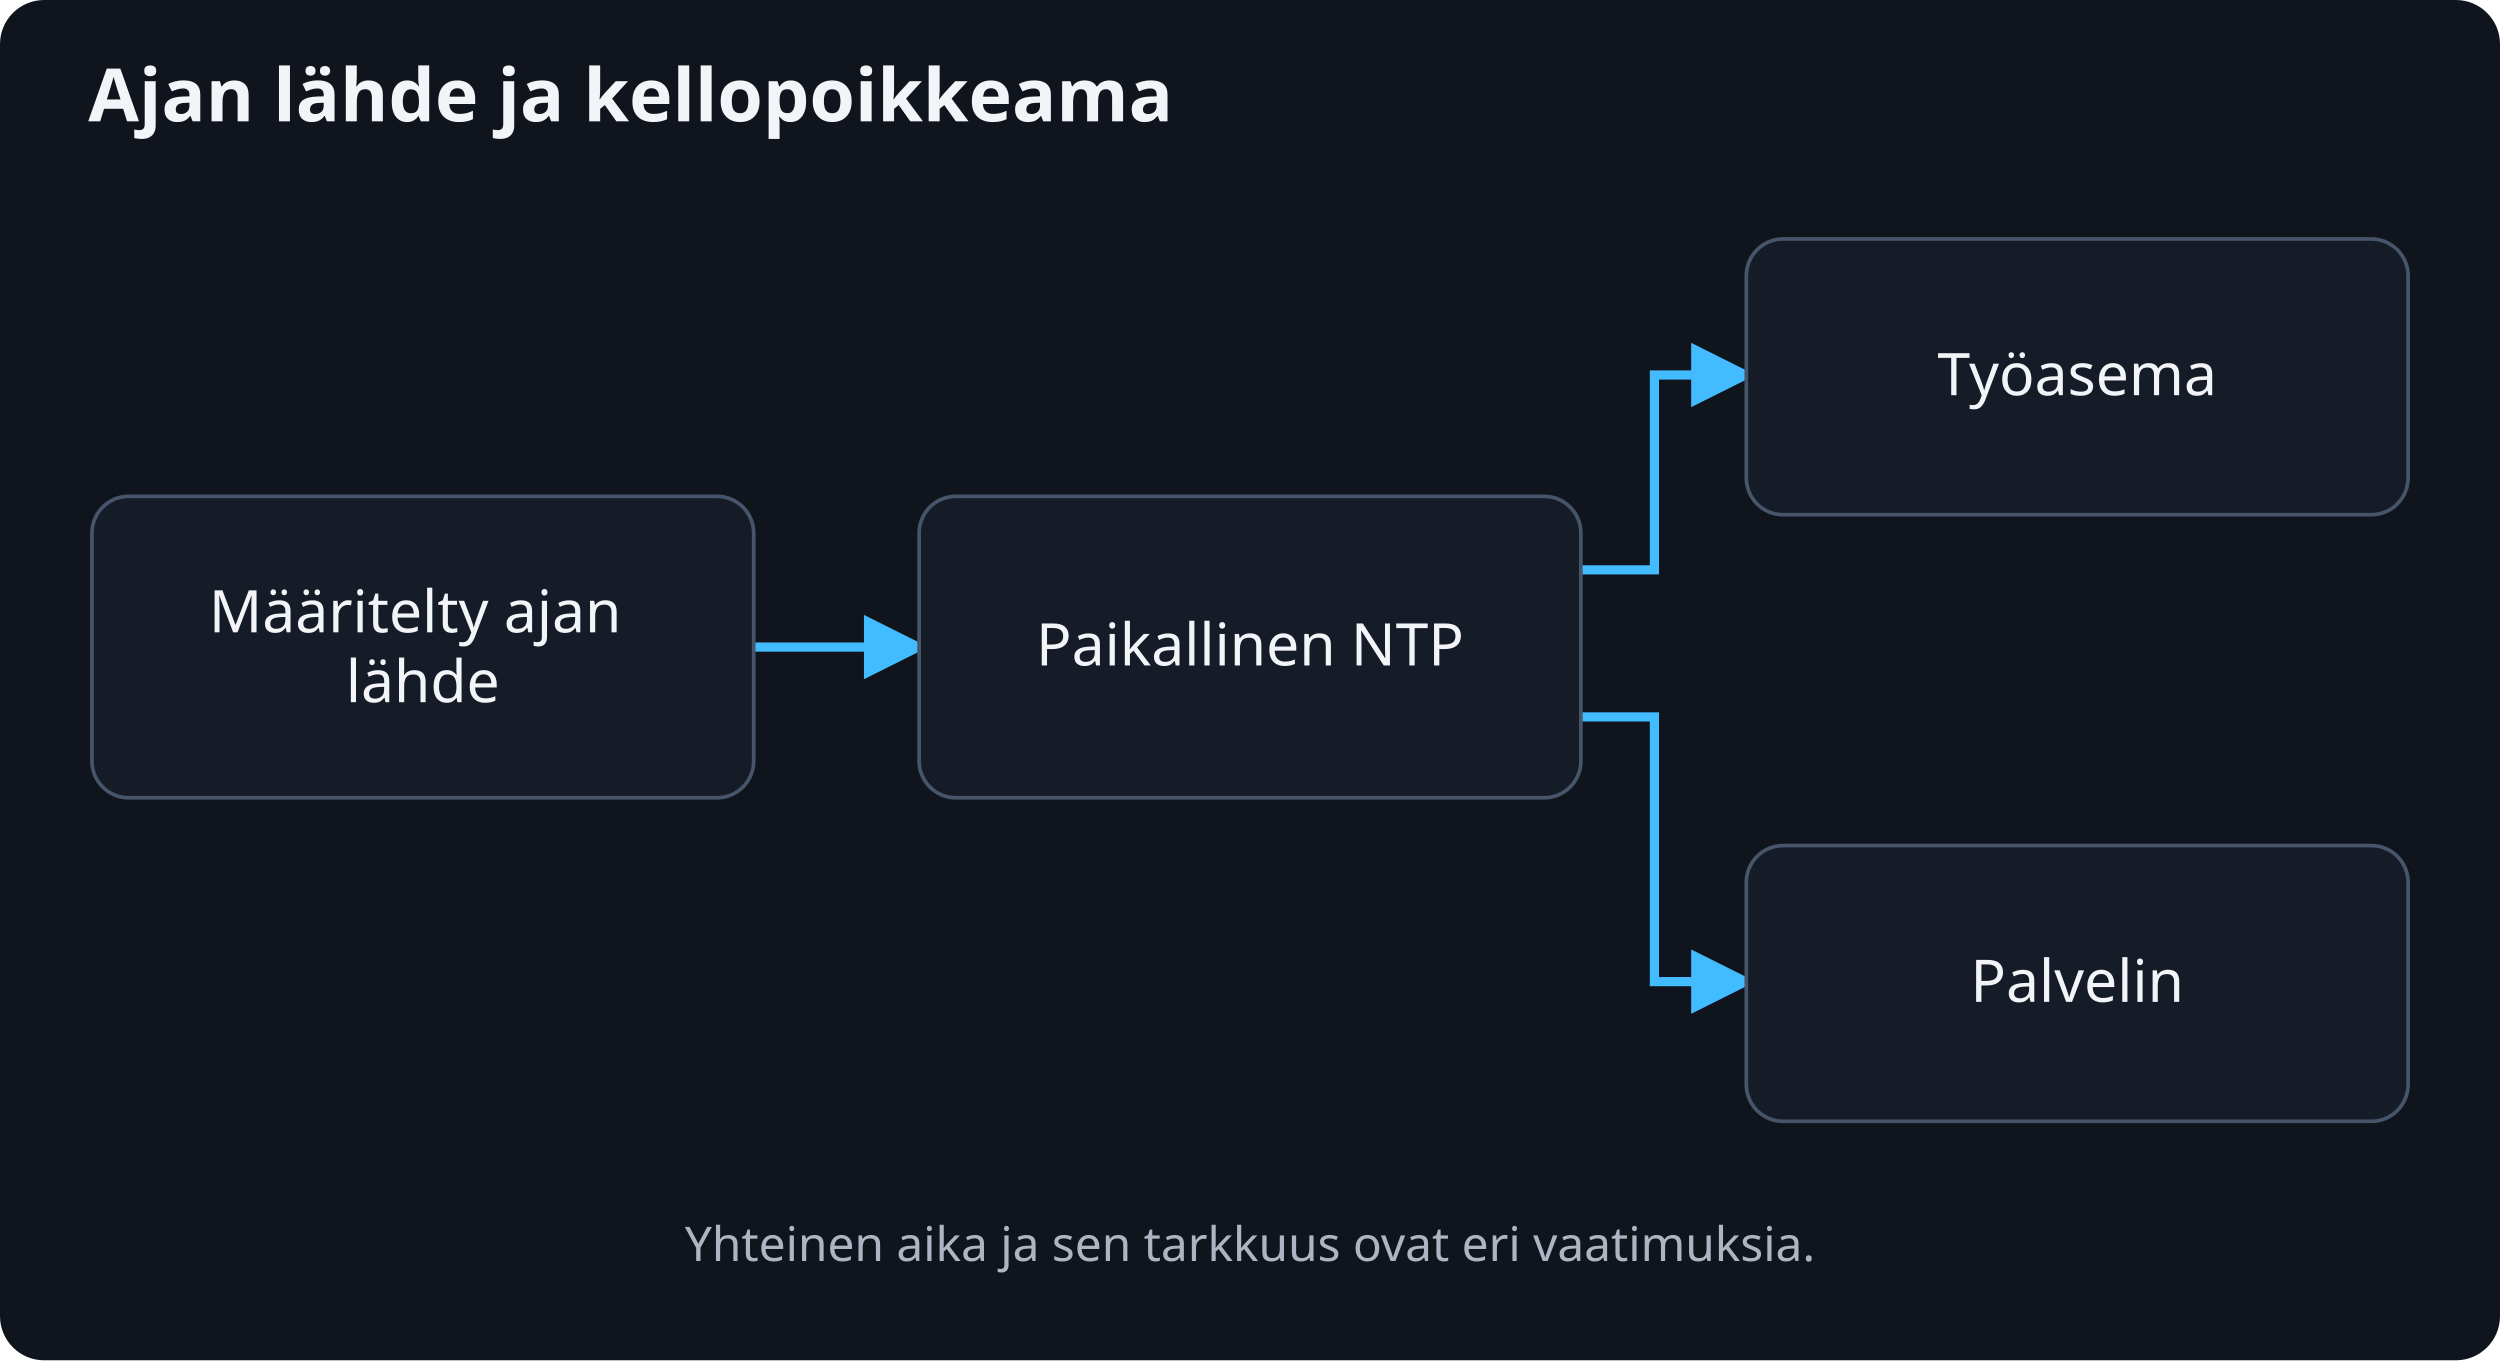
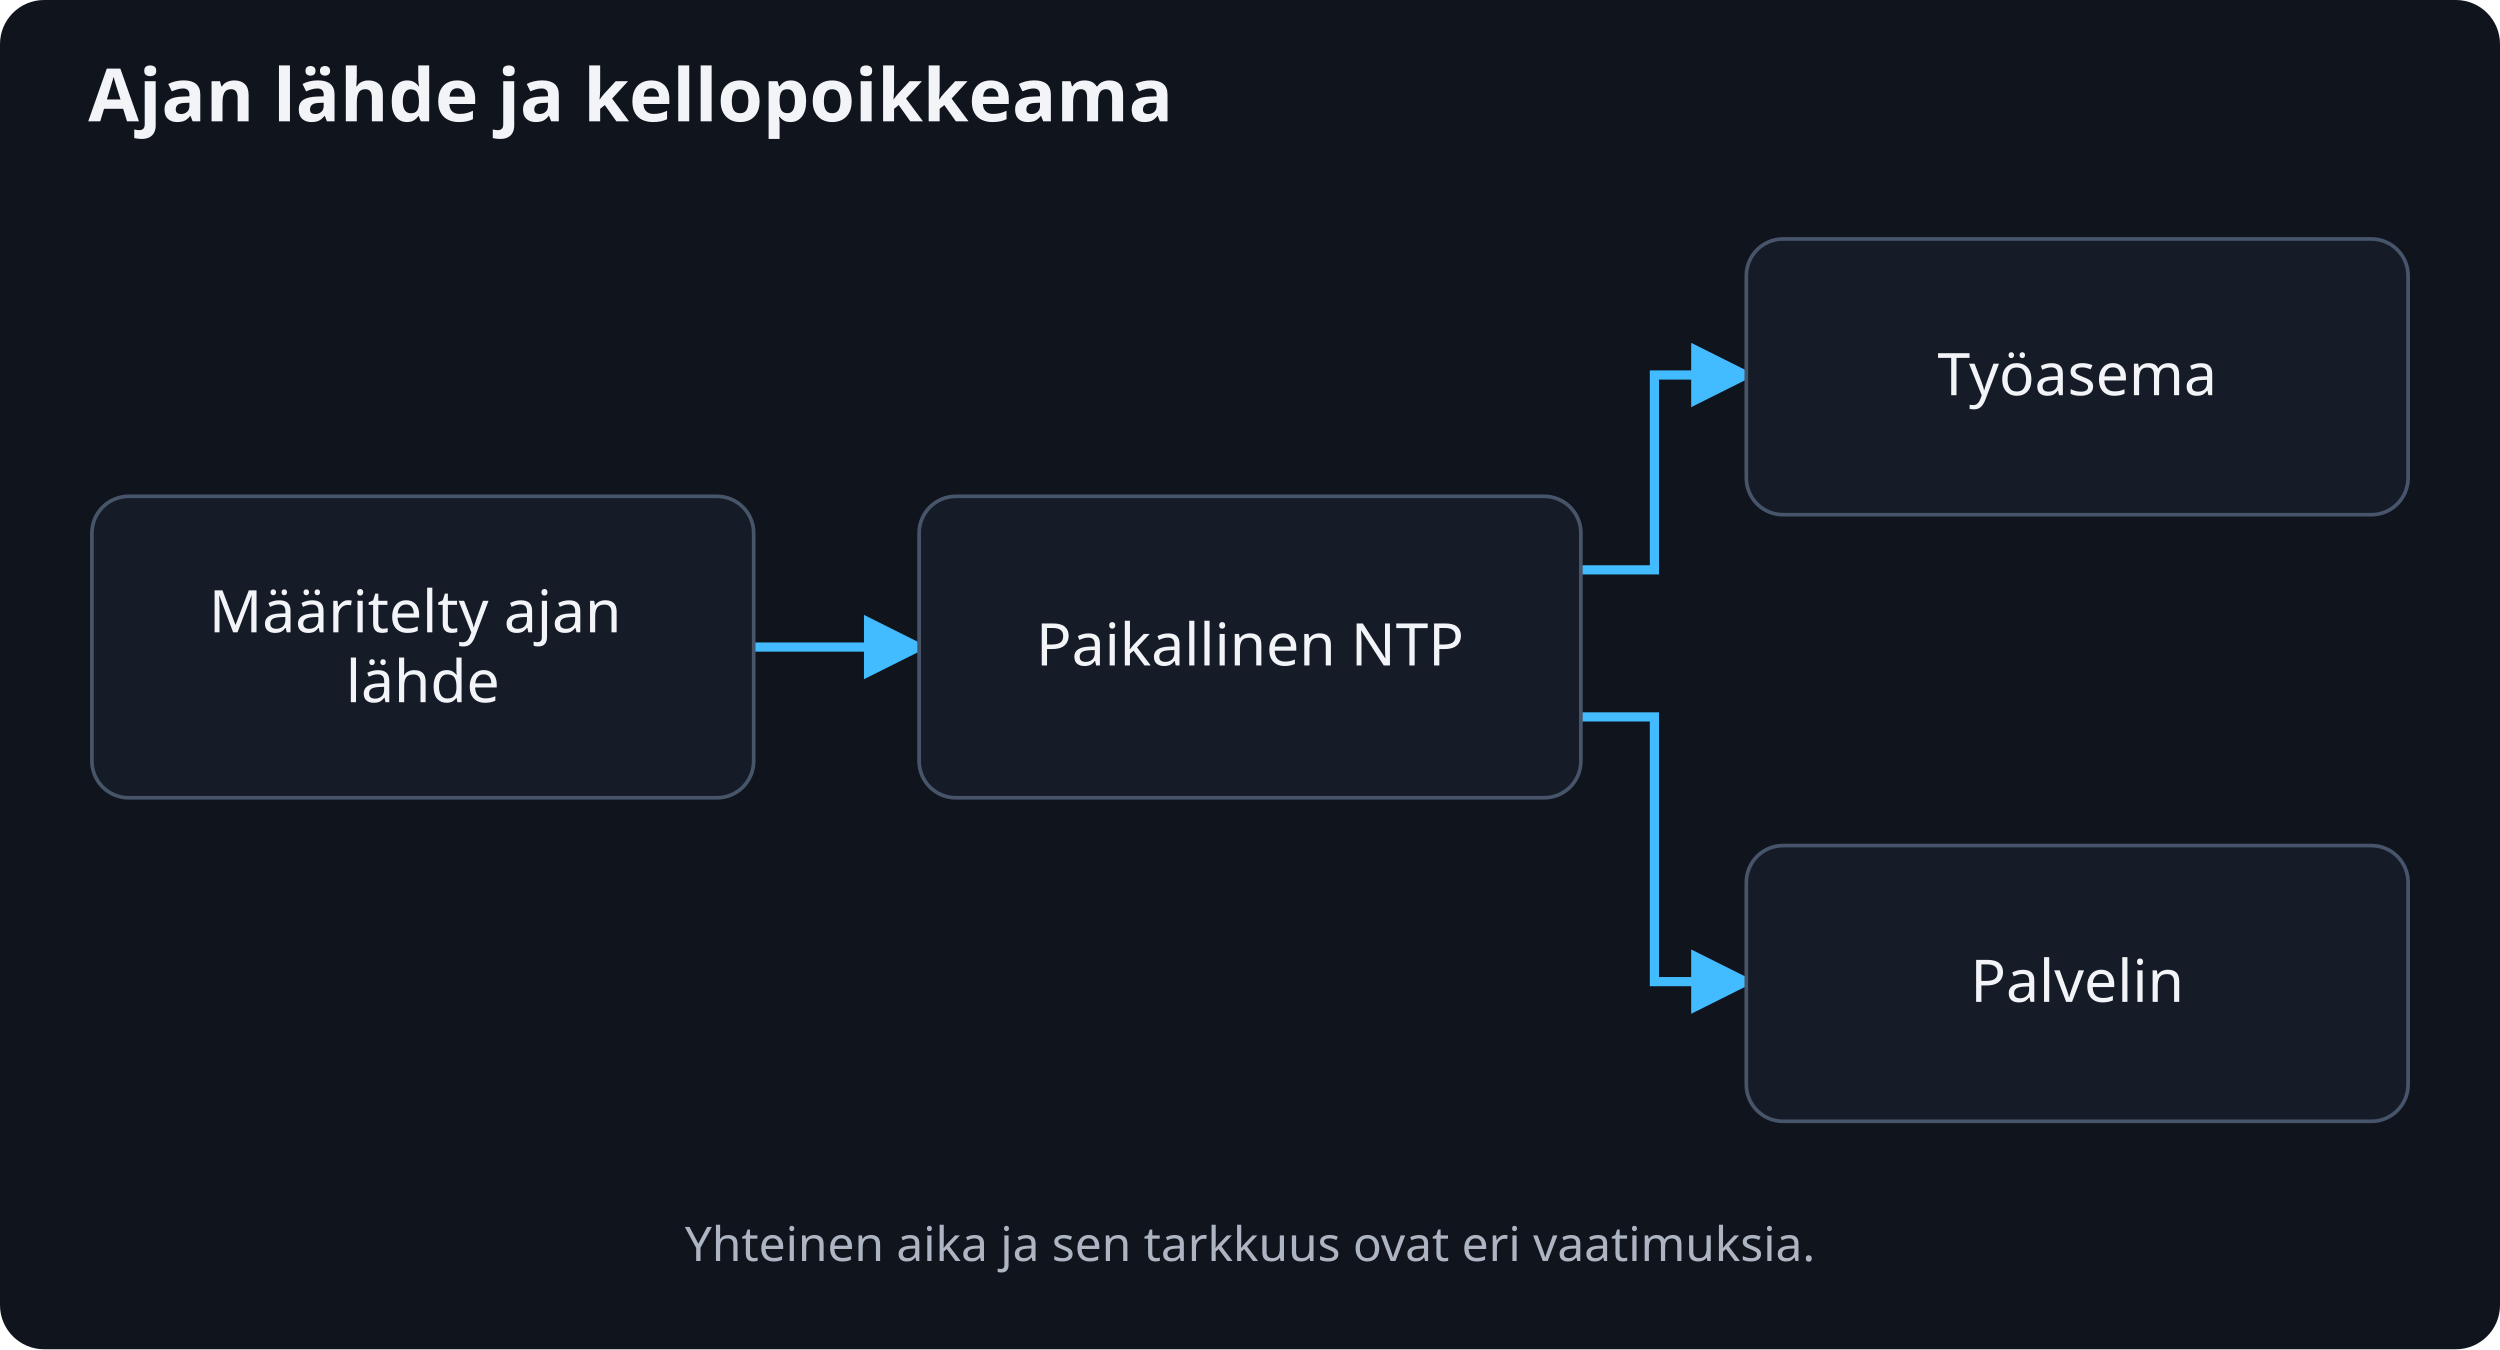
- <svg xmlns="http://www.w3.org/2000/svg" viewBox="0 0 680 370" role="img">
+ <svg xmlns="http://www.w3.org/2000/svg" viewBox="0 0 680 367" role="img">
  <defs>
    <marker id="blue" markerWidth="7" markerHeight="7" refX="6" refY="3.5" orient="auto">
      <path d="M0 0L7 3.5L0 7Z" fill="#42bcff" />
    </marker>
    <marker id="green" markerWidth="7" markerHeight="7" refX="6" refY="3.5" orient="auto">
      <path d="M0 0L7 3.5L0 7Z" fill="#78d9a4" />
    </marker>
    <marker id="orange" markerWidth="7" markerHeight="7" refX="6" refY="3.5" orient="auto">
      <path d="M0 0L7 3.5L0 7Z" fill="#ffae63" />
    </marker>
  </defs>
-   <rect width="680" height="370" rx="12" fill="#10141d" />
+   <rect width="680" height="367" rx="12" fill="#10141d" />
  <g font-family="system-ui,sans-serif" fill="#f2f4f8">
    <text x="24" y="33" font-weight="700" font-size="20">Ajan lähde ja kellopoikkeama</text>
    <path d="M205 176H250" fill="none" stroke="#42bcff" stroke-width="2.5" marker-end="url(#blue)" />
    <path d="M430 155H450V102H475" fill="none" stroke="#42bcff" stroke-width="2.5" marker-end="url(#blue)" />
    <path d="M430 195H450V267H475" fill="none" stroke="#42bcff" stroke-width="2.5" marker-end="url(#blue)" />
    <rect x="25" y="135" width="180" height="82" rx="10" fill="#151b27" stroke="#47556a" />
    <text x="115" y="172" text-anchor="middle" font-size="16">
      <tspan x="115" dy="0">Määritelty ajan</tspan>
      <tspan x="115" dy="19">lähde</tspan>
    </text>
    <rect x="250" y="135" width="180" height="82" rx="10" fill="#151b27" stroke="#47556a" />
    <text x="340" y="181" text-anchor="middle" font-size="16">
      <tspan x="340" dy="0">Paikallinen NTP</tspan>
    </text>
    <rect x="475" y="65" width="180" height="75" rx="10" fill="#151b27" stroke="#47556a" />
    <text x="565" y="107.5" text-anchor="middle" font-size="16">
      <tspan x="565" dy="0">Työasema</tspan>
    </text>
    <rect x="475" y="230" width="180" height="75" rx="10" fill="#151b27" stroke="#47556a" />
    <text x="565" y="272.5" text-anchor="middle" font-size="16">
      <tspan x="565" dy="0">Palvelin</tspan>
    </text>
    <text x="340" y="343" text-anchor="middle" font-size="13" fill="#adb5c3">Yhteinen aika ja sen tarkkuus ovat eri vaatimuksia.</text>
  </g>
</svg>
